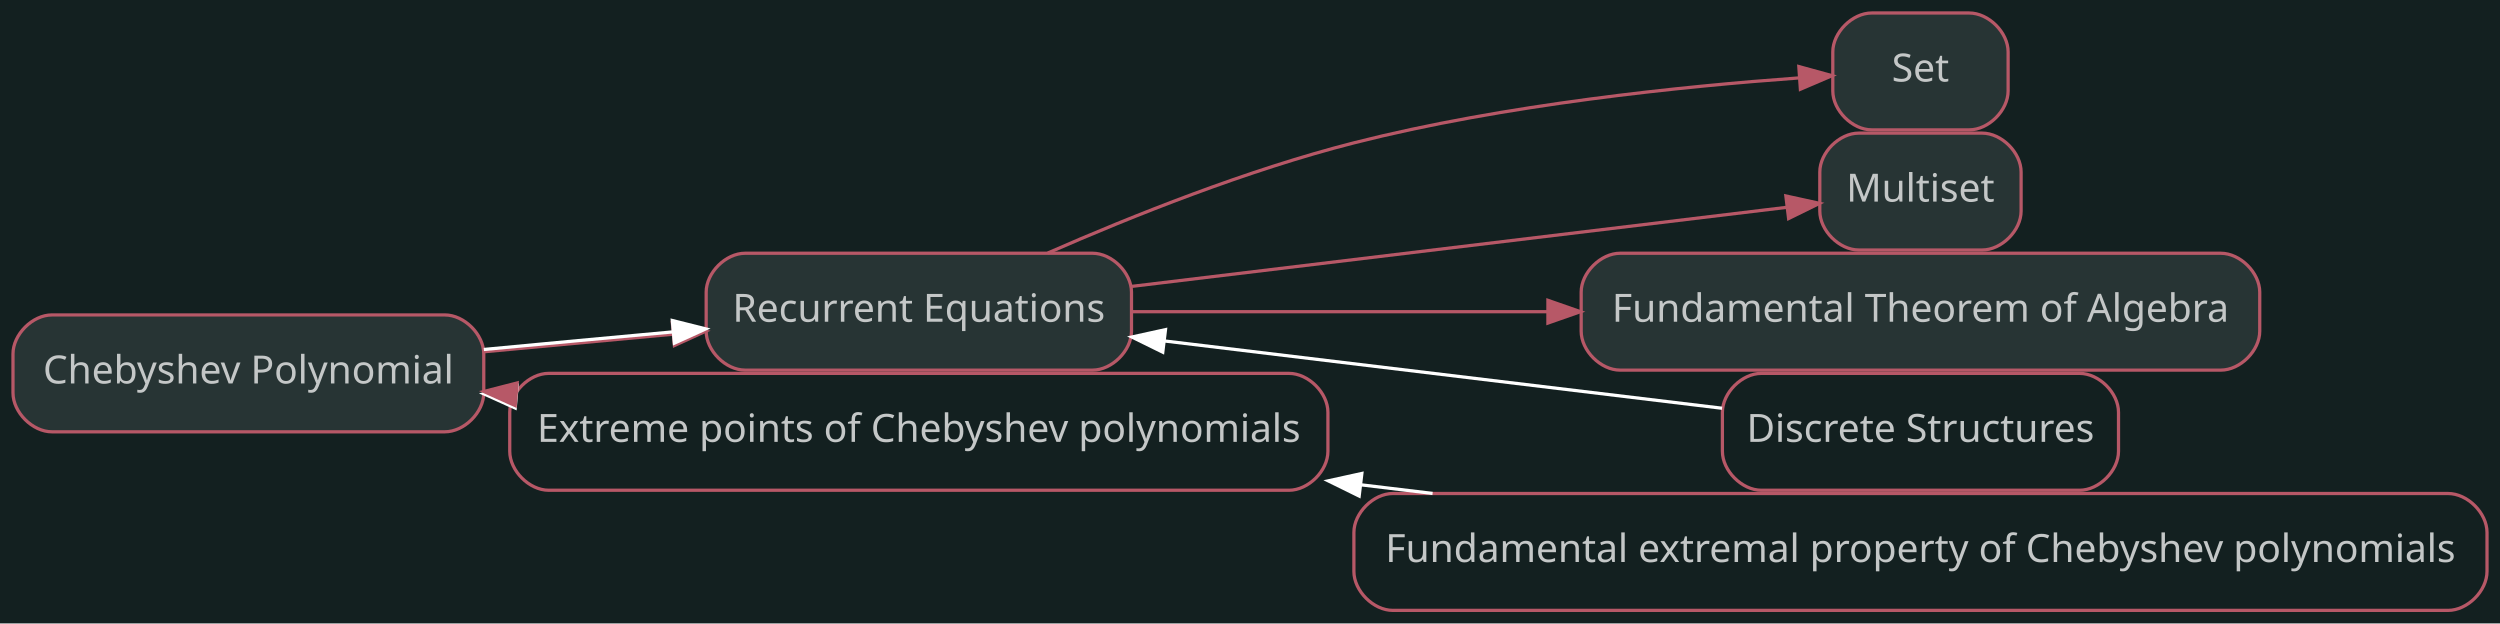
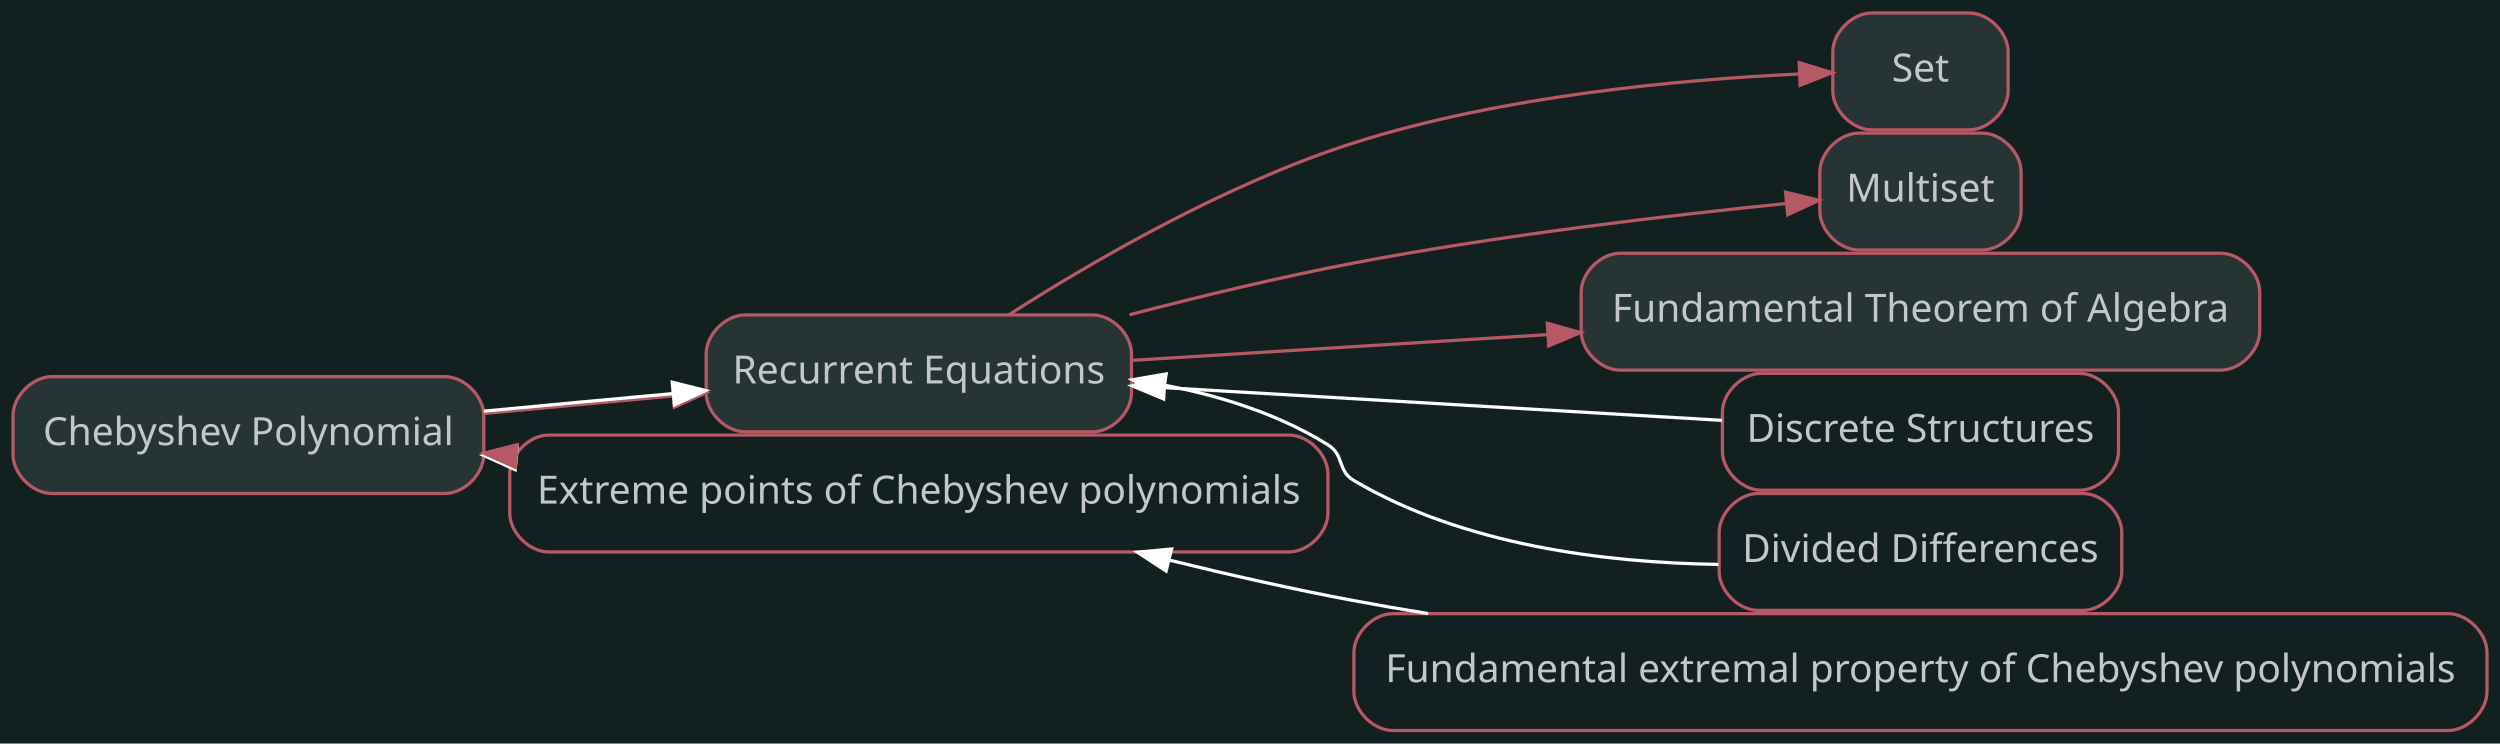
- <svg xmlns="http://www.w3.org/2000/svg" xmlns:xlink="http://www.w3.org/1999/xlink" width="770pt" height="192pt" viewBox="0.00 0.00 770.00 192.00">
-   <g id="graph0" class="graph" transform="scale(1 1) rotate(0) translate(4 188)">
-     <polygon fill="#132020" stroke="transparent" points="-4,4 -4,-188 766,-188 766,4 -4,4" />
+ <svg xmlns="http://www.w3.org/2000/svg" xmlns:xlink="http://www.w3.org/1999/xlink" width="770pt" height="229pt" viewBox="0.00 0.00 770.00 229.00">
+   <g id="graph0" class="graph" transform="scale(1 1) rotate(0) translate(4 225)">
+     <polygon fill="#132020" stroke="transparent" points="-4,4 -4,-225 766,-225 766,4 -4,4" />
    <g id="node1" class="node">
      <g id="a_node1">
        <a xlink:href="/Knowledge/Chebyshev Polynomial.html" xlink:title="Chebyshev Polynomial" target="_parent">
-           <path fill="#273434" stroke="#b75867" d="M133,-91C133,-91 12,-91 12,-91 6,-91 0,-85 0,-79 0,-79 0,-67 0,-67 0,-61 6,-55 12,-55 12,-55 133,-55 133,-55 139,-55 145,-61 145,-67 145,-67 145,-79 145,-79 145,-85 139,-91 133,-91" />
-           <text text-anchor="middle" x="72.5" y="-69.9" font-family="sans" font-size="12.00" fill="#c4c7c7">Chebyshev Polynomial</text>
+           <path fill="#273434" stroke="#b75867" d="M133,-109C133,-109 12,-109 12,-109 6,-109 0,-103 0,-97 0,-97 0,-85 0,-85 0,-79 6,-73 12,-73 12,-73 133,-73 133,-73 139,-73 145,-79 145,-85 145,-85 145,-97 145,-97 145,-103 139,-109 133,-109" />
+           <text text-anchor="middle" x="72.5" y="-87.9" font-family="sans" font-size="12.00" fill="#c4c7c7">Chebyshev Polynomial</text>
        </a>
      </g>
    </g>
    <g id="node2" class="node">
      <g id="a_node2">
        <a xlink:href="/Knowledge/Recurrent Equations.html" xlink:title="Recurrent Equations" target="_parent">
-           <path fill="#273434" stroke="#b75867" d="M332.5,-110C332.5,-110 225.5,-110 225.5,-110 219.5,-110 213.5,-104 213.5,-98 213.5,-98 213.5,-86 213.5,-86 213.5,-80 219.5,-74 225.5,-74 225.5,-74 332.5,-74 332.5,-74 338.5,-74 344.5,-80 344.5,-86 344.5,-86 344.5,-98 344.5,-98 344.5,-104 338.5,-110 332.5,-110" />
-           <text text-anchor="middle" x="279" y="-88.9" font-family="sans" font-size="12.00" fill="#c4c7c7">Recurrent Equations</text>
+           <path fill="#273434" stroke="#b75867" d="M332.5,-128C332.5,-128 225.5,-128 225.5,-128 219.5,-128 213.5,-122 213.5,-116 213.5,-116 213.5,-104 213.5,-104 213.5,-98 219.5,-92 225.5,-92 225.5,-92 332.5,-92 332.5,-92 338.5,-92 344.5,-98 344.5,-104 344.5,-104 344.5,-116 344.5,-116 344.5,-122 338.5,-128 332.5,-128" />
+           <text text-anchor="middle" x="279" y="-106.9" font-family="sans" font-size="12.00" fill="#c4c7c7">Recurrent Equations</text>
        </a>
      </g>
    </g>
    <g id="edge1" class="edge">
-       <path fill="none" stroke="#b75867" d="M145.02,-79.65C163.87,-81.4 184.25,-83.29 203.25,-85.06" />
-       <polygon fill="#b75867" stroke="#b75867" points="203.07,-88.55 213.35,-85.99 203.72,-81.58 203.07,-88.55" />
+       <path fill="none" stroke="#b75867" d="M145.02,-97.65C163.87,-99.4 184.25,-101.29 203.25,-103.06" />
+       <polygon fill="#b75867" stroke="#b75867" points="203.07,-106.55 213.35,-103.99 203.72,-99.58 203.07,-106.55" />
    </g>
    <g id="node3" class="node">
      <g id="a_node3">
        <a xlink:href="/Knowledge/Extreme points of Chebyshev polynomials.html" xlink:title="Extreme points of Chebyshev polynomials" target="_parent">
-           <path fill="none" stroke="#b75867" d="M393,-73C393,-73 165,-73 165,-73 159,-73 153,-67 153,-61 153,-61 153,-49 153,-49 153,-43 159,-37 165,-37 165,-37 393,-37 393,-37 399,-37 405,-43 405,-49 405,-49 405,-61 405,-61 405,-67 399,-73 393,-73" />
-           <text text-anchor="middle" x="279" y="-51.9" font-family="sans" font-size="12.00" fill="#c4c7c7">Extreme points of Chebyshev polynomials</text>
+           <path fill="none" stroke="#b75867" d="M393,-91C393,-91 165,-91 165,-91 159,-91 153,-85 153,-79 153,-79 153,-67 153,-67 153,-61 159,-55 165,-55 165,-55 393,-55 393,-55 399,-55 405,-61 405,-67 405,-67 405,-79 405,-79 405,-85 399,-91 393,-91" />
+           <text text-anchor="middle" x="279" y="-69.9" font-family="sans" font-size="12.00" fill="#c4c7c7">Extreme points of Chebyshev polynomials</text>
        </a>
      </g>
    </g>
    <g id="edge2" class="edge">
-       <path fill="none" stroke="#ffffff" d="M152.22,-66.07C152.38,-66.06 152.54,-66.04 152.7,-66.03" />
-       <polygon fill="#ffffff" stroke="#ffffff" points="154.68,-62.34 145.02,-66.7 155.29,-69.31 154.68,-62.34" />
+       <path fill="none" stroke="#ffffff" d="M152.22,-84.07C152.38,-84.06 152.54,-84.04 152.7,-84.03" />
+       <polygon fill="#ffffff" stroke="#ffffff" points="154.68,-80.34 145.02,-84.7 155.29,-87.31 154.68,-80.34" />
    </g>
    <g id="edge6" class="edge">
-       <path fill="none" stroke="#ffffff" d="M203.25,-85.78C184.25,-84.05 163.87,-82.15 145.02,-80.36" />
-       <polygon fill="#ffffff" stroke="#ffffff" points="203.08,-89.28 213.35,-86.7 203.71,-82.31 203.08,-89.28" />
+       <path fill="none" stroke="#ffffff" d="M203.25,-103.78C184.25,-102.05 163.87,-100.15 145.02,-98.36" />
+       <polygon fill="#ffffff" stroke="#ffffff" points="203.08,-107.28 213.35,-104.7 203.71,-100.31 203.08,-107.28" />
    </g>
    <g id="node4" class="node">
      <g id="a_node4">
        <a xlink:href="/Knowledge/Set.html" xlink:title="Set" target="_parent">
-           <path fill="#273434" stroke="#b75867" d="M602.5,-184C602.5,-184 572.5,-184 572.5,-184 566.5,-184 560.5,-178 560.5,-172 560.5,-172 560.5,-160 560.5,-160 560.5,-154 566.5,-148 572.5,-148 572.5,-148 602.5,-148 602.5,-148 608.5,-148 614.5,-154 614.5,-160 614.5,-160 614.5,-172 614.5,-172 614.5,-178 608.5,-184 602.5,-184" />
-           <text text-anchor="middle" x="587.5" y="-162.9" font-family="sans" font-size="12.00" fill="#c4c7c7">Set</text>
+           <path fill="#273434" stroke="#b75867" d="M602.5,-221C602.5,-221 572.5,-221 572.5,-221 566.5,-221 560.5,-215 560.5,-209 560.5,-209 560.5,-197 560.5,-197 560.5,-191 566.5,-185 572.5,-185 572.5,-185 602.5,-185 602.5,-185 608.5,-185 614.5,-191 614.5,-197 614.5,-197 614.5,-209 614.5,-209 614.5,-215 608.5,-221 602.5,-221" />
+           <text text-anchor="middle" x="587.5" y="-199.9" font-family="sans" font-size="12.00" fill="#c4c7c7">Set</text>
        </a>
      </g>
    </g>
    <g id="edge3" class="edge">
-       <path fill="none" stroke="#b75867" d="M318.74,-110.08C344.83,-121.52 380.33,-135.68 413,-144 459.4,-155.82 514.46,-161.42 549.92,-163.99" />
-       <polygon fill="#b75867" stroke="#b75867" points="550.04,-167.5 560.26,-164.69 550.52,-160.52 550.04,-167.5" />
+       <path fill="none" stroke="#b75867" d="M306.72,-128.05C332.69,-144.65 373.84,-168.53 413,-181 458.75,-195.57 514.19,-200.53 549.88,-202.2" />
+       <polygon fill="#b75867" stroke="#b75867" points="550.16,-205.71 560.29,-202.62 550.44,-198.72 550.16,-205.71" />
    </g>
    <g id="node5" class="node">
      <g id="a_node5">
        <a xlink:href="/Knowledge/Multiset.html" xlink:title="Multiset" target="_parent">
-           <path fill="#273434" stroke="#b75867" d="M606.5,-147C606.5,-147 568.5,-147 568.5,-147 562.5,-147 556.5,-141 556.5,-135 556.5,-135 556.5,-123 556.5,-123 556.5,-117 562.5,-111 568.5,-111 568.5,-111 606.5,-111 606.5,-111 612.5,-111 618.5,-117 618.5,-123 618.5,-123 618.5,-135 618.5,-135 618.5,-141 612.5,-147 606.5,-147" />
-           <text text-anchor="middle" x="587.5" y="-125.9" font-family="sans" font-size="12.00" fill="#c4c7c7">Multiset</text>
+           <path fill="#273434" stroke="#b75867" d="M606.5,-184C606.5,-184 568.5,-184 568.5,-184 562.5,-184 556.5,-178 556.5,-172 556.5,-172 556.5,-160 556.5,-160 556.5,-154 562.5,-148 568.5,-148 568.5,-148 606.5,-148 606.5,-148 612.5,-148 618.5,-154 618.5,-160 618.5,-160 618.5,-172 618.5,-172 618.5,-178 612.5,-184 606.5,-184" />
+           <text text-anchor="middle" x="587.5" y="-162.9" font-family="sans" font-size="12.00" fill="#c4c7c7">Multiset</text>
        </a>
      </g>
    </g>
    <g id="edge4" class="edge">
-       <path fill="none" stroke="#b75867" d="M344.63,-99.8C405.59,-107.16 495.05,-117.96 546.36,-124.15" />
-       <polygon fill="#b75867" stroke="#b75867" points="546.05,-127.64 556.4,-125.37 546.89,-120.69 546.05,-127.64" />
+       <path fill="none" stroke="#b75867" d="M343.9,-128.05C365.7,-133.75 390.29,-139.67 413,-144 458.14,-152.6 510.55,-158.72 545.85,-162.29" />
+       <polygon fill="#b75867" stroke="#b75867" points="545.94,-165.81 556.23,-163.31 546.62,-158.85 545.94,-165.81" />
    </g>
    <g id="node6" class="node">
      <g id="a_node6">
        <a xlink:href="/Knowledge/Fundamental Theorem of Algebra.html" xlink:title="Fundamental Theorem of Algebra" target="_parent">
-           <path fill="#273434" stroke="#b75867" d="M680,-110C680,-110 495,-110 495,-110 489,-110 483,-104 483,-98 483,-98 483,-86 483,-86 483,-80 489,-74 495,-74 495,-74 680,-74 680,-74 686,-74 692,-80 692,-86 692,-86 692,-98 692,-98 692,-104 686,-110 680,-110" />
-           <text text-anchor="middle" x="587.5" y="-88.9" font-family="sans" font-size="12.00" fill="#c4c7c7">Fundamental Theorem of Algebra</text>
+           <path fill="#273434" stroke="#b75867" d="M680,-147C680,-147 495,-147 495,-147 489,-147 483,-141 483,-135 483,-135 483,-123 483,-123 483,-117 489,-111 495,-111 495,-111 680,-111 680,-111 686,-111 692,-117 692,-123 692,-123 692,-135 692,-135 692,-141 686,-147 680,-147" />
+           <text text-anchor="middle" x="587.5" y="-125.9" font-family="sans" font-size="12.00" fill="#c4c7c7">Fundamental Theorem of Algebra</text>
        </a>
      </g>
    </g>
    <g id="edge5" class="edge">
-       <path fill="none" stroke="#b75867" d="M344.63,-92C381.78,-92 429.51,-92 472.75,-92" />
-       <polygon fill="#b75867" stroke="#b75867" points="472.76,-95.5 482.76,-92 472.76,-88.5 472.76,-95.5" />
+       <path fill="none" stroke="#b75867" d="M344.63,-114.01C381.78,-116.31 429.51,-119.27 472.75,-121.95" />
+       <polygon fill="#b75867" stroke="#b75867" points="472.57,-125.44 482.76,-122.57 473,-118.46 472.57,-125.44" />
    </g>
    <g id="node7" class="node">
      <g id="a_node7">
        <a xlink:href="/Knowledge/Discrete Structures.html" xlink:title="Discrete Structures" target="_parent">
-           <path fill="none" stroke="#b75867" d="M636.5,-73C636.5,-73 538.5,-73 538.5,-73 532.5,-73 526.5,-67 526.5,-61 526.5,-61 526.5,-49 526.5,-49 526.5,-43 532.5,-37 538.5,-37 538.5,-37 636.5,-37 636.5,-37 642.5,-37 648.5,-43 648.5,-49 648.5,-49 648.5,-61 648.5,-61 648.5,-67 642.5,-73 636.5,-73" />
-           <text text-anchor="middle" x="587.5" y="-51.9" font-family="sans" font-size="12.00" fill="#c4c7c7">Discrete Structures</text>
+           <path fill="none" stroke="#b75867" d="M636.5,-110C636.5,-110 538.5,-110 538.5,-110 532.5,-110 526.5,-104 526.5,-98 526.5,-98 526.5,-86 526.5,-86 526.5,-80 532.5,-74 538.5,-74 538.5,-74 636.5,-74 636.5,-74 642.5,-74 648.5,-80 648.5,-86 648.5,-86 648.5,-98 648.5,-98 648.5,-104 642.5,-110 636.5,-110" />
+           <text text-anchor="middle" x="587.5" y="-88.9" font-family="sans" font-size="12.00" fill="#c4c7c7">Discrete Structures</text>
        </a>
      </g>
    </g>
    <g id="edge7" class="edge">
-       <path fill="none" stroke="#ffffff" d="M354.61,-82.99C407.37,-76.62 477.19,-68.2 526.39,-62.26" />
-       <polygon fill="#ffffff" stroke="#ffffff" points="354.13,-79.53 344.63,-84.2 354.97,-86.47 354.13,-79.53" />
-     </g>
-     <g id="edge8" class="edge">
-       <path fill="none" stroke="#b75867" d="M152.7,-66.76C152.54,-66.78 152.38,-66.79 152.22,-66.8" />
-       <polygon fill="#b75867" stroke="#b75867" points="154.69,-63.08 145.02,-67.42 155.29,-70.05 154.69,-63.08" />
+       <path fill="none" stroke="#ffffff" d="M354.93,-105.6C407.66,-102.5 477.29,-98.41 526.39,-95.53" />
+       <polygon fill="#ffffff" stroke="#ffffff" points="354.4,-102.12 344.63,-106.2 354.81,-109.11 354.4,-102.12" />
    </g>
    <g id="node8" class="node">
      <g id="a_node8">
+         <a xlink:href="/Knowledge/Divided Differences.html" xlink:title="Divided Differences" target="_parent">
+           <path fill="none" stroke="#b75867" d="M637.5,-73C637.5,-73 537.5,-73 537.5,-73 531.5,-73 525.5,-67 525.5,-61 525.5,-61 525.5,-49 525.5,-49 525.5,-43 531.5,-37 537.5,-37 537.5,-37 637.5,-37 637.5,-37 643.5,-37 649.5,-43 649.5,-49 649.5,-49 649.5,-61 649.5,-61 649.5,-67 643.5,-73 637.5,-73" />
+           <text text-anchor="middle" x="587.5" y="-51.9" font-family="sans" font-size="12.00" fill="#c4c7c7">Divided Differences</text>
+         </a>
+       </g>
+     </g>
+     <g id="edge8" class="edge">
+       <path fill="none" stroke="#ffffff" d="M354.92,-106.32C372.31,-102.96 390.08,-97.32 405,-88 410.13,-84.8 407.8,-80.08 413,-77 446.58,-57.14 490.17,-51.67 525.25,-51.16" />
+       <polygon fill="#ffffff" stroke="#ffffff" points="354.02,-102.92 344.74,-108.04 355.19,-109.82 354.02,-102.92" />
+     </g>
+     <g id="edge9" class="edge">
+       <path fill="none" stroke="#b75867" d="M152.7,-84.76C152.54,-84.78 152.38,-84.79 152.22,-84.8" />
+       <polygon fill="#b75867" stroke="#b75867" points="154.69,-81.08 145.02,-85.42 155.29,-88.05 154.69,-81.08" />
+     </g>
+     <g id="node9" class="node">
+       <g id="a_node9">
        <a xlink:href="/Knowledge/Fundamental extremal property of Chebyshev polynomials.html" xlink:title="Fundamental extremal property of Chebyshev polynomials" target="_parent">
          <path fill="none" stroke="#b75867" d="M750,-36C750,-36 425,-36 425,-36 419,-36 413,-30 413,-24 413,-24 413,-12 413,-12 413,-6 419,0 425,0 425,0 750,0 750,0 756,0 762,-6 762,-12 762,-12 762,-24 762,-24 762,-30 756,-36 750,-36" />
          <text text-anchor="middle" x="587.5" y="-14.9" font-family="sans" font-size="12.00" fill="#c4c7c7">Fundamental extremal property of Chebyshev polynomials</text>
        </a>
      </g>
    </g>
-     <g id="edge9" class="edge">
-       <path fill="none" stroke="#ffffff" d="M415.09,-38.69C422.44,-37.81 429.84,-36.91 437.23,-36.02" />
-       <polygon fill="#ffffff" stroke="#ffffff" points="414.62,-35.22 405.11,-39.9 415.45,-42.17 414.62,-35.22" />
+     <g id="edge10" class="edge">
+       <path fill="none" stroke="#ffffff" d="M356.15,-52.48C374.66,-47.94 394.47,-43.46 413,-40 420.46,-38.61 428.12,-37.27 435.87,-36.01" />
+       <polygon fill="#ffffff" stroke="#ffffff" points="355.16,-49.12 346.3,-54.93 356.85,-55.91 355.16,-49.12" />
    </g>
  </g>
</svg>
